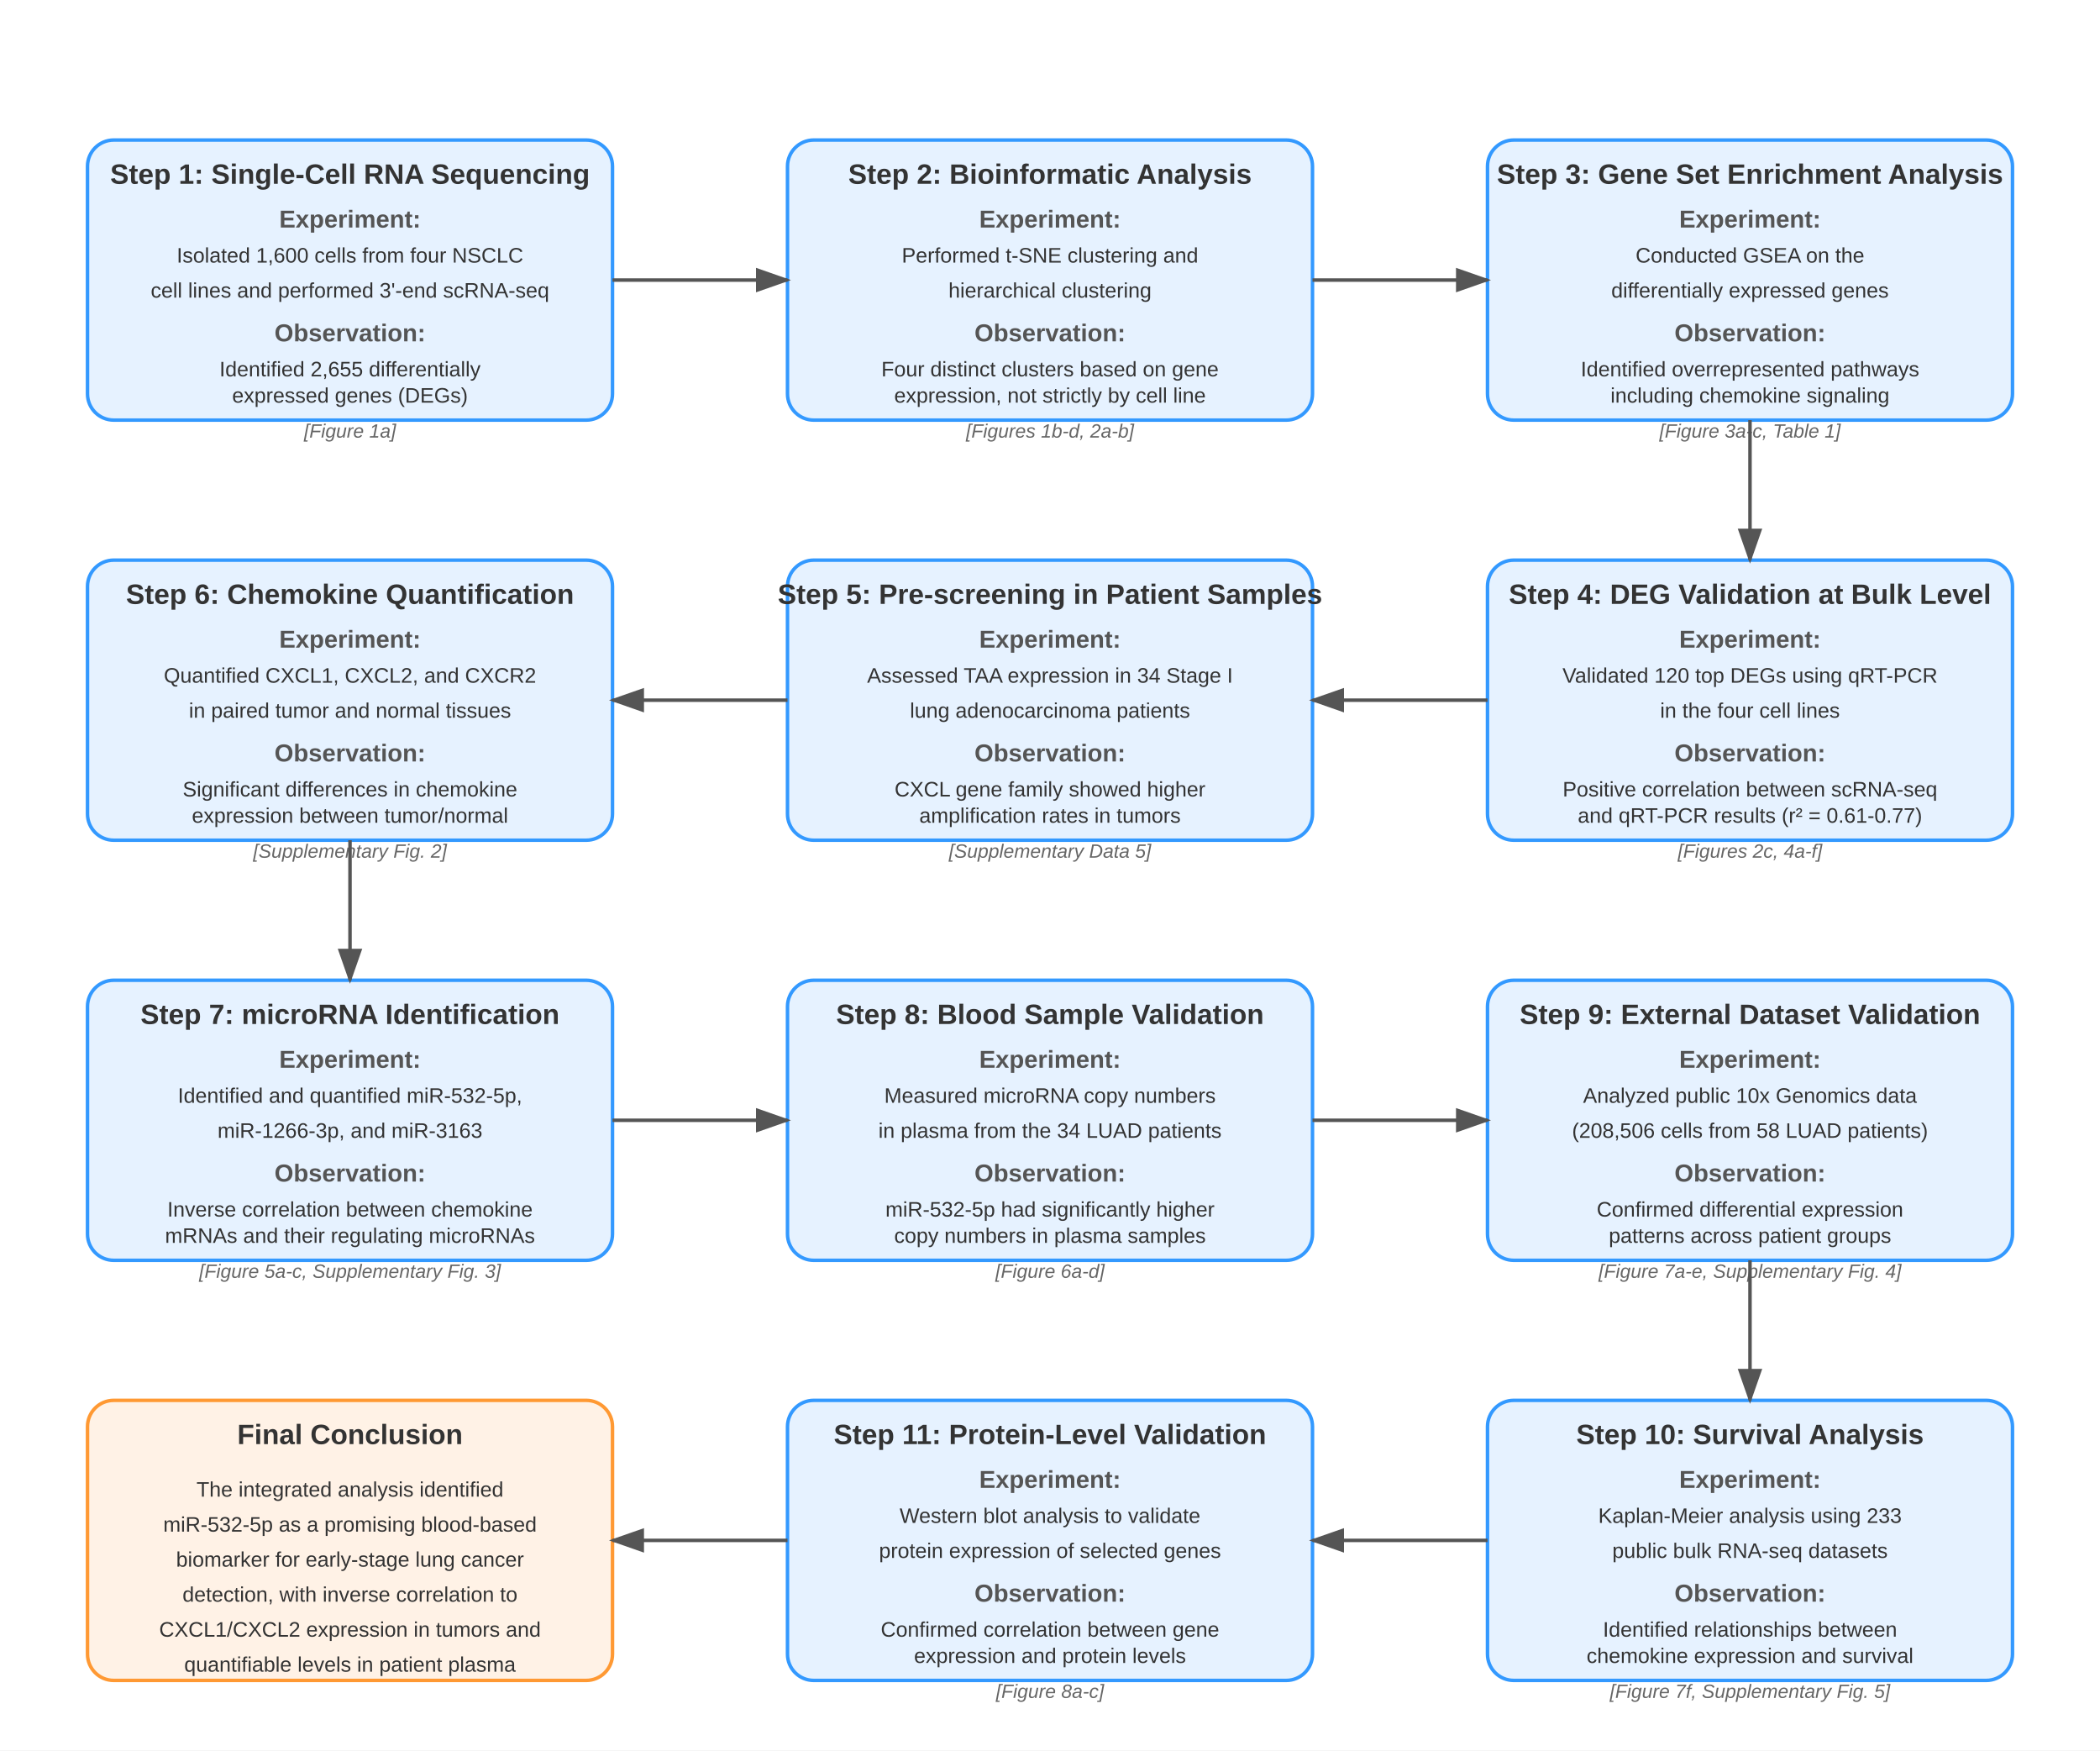
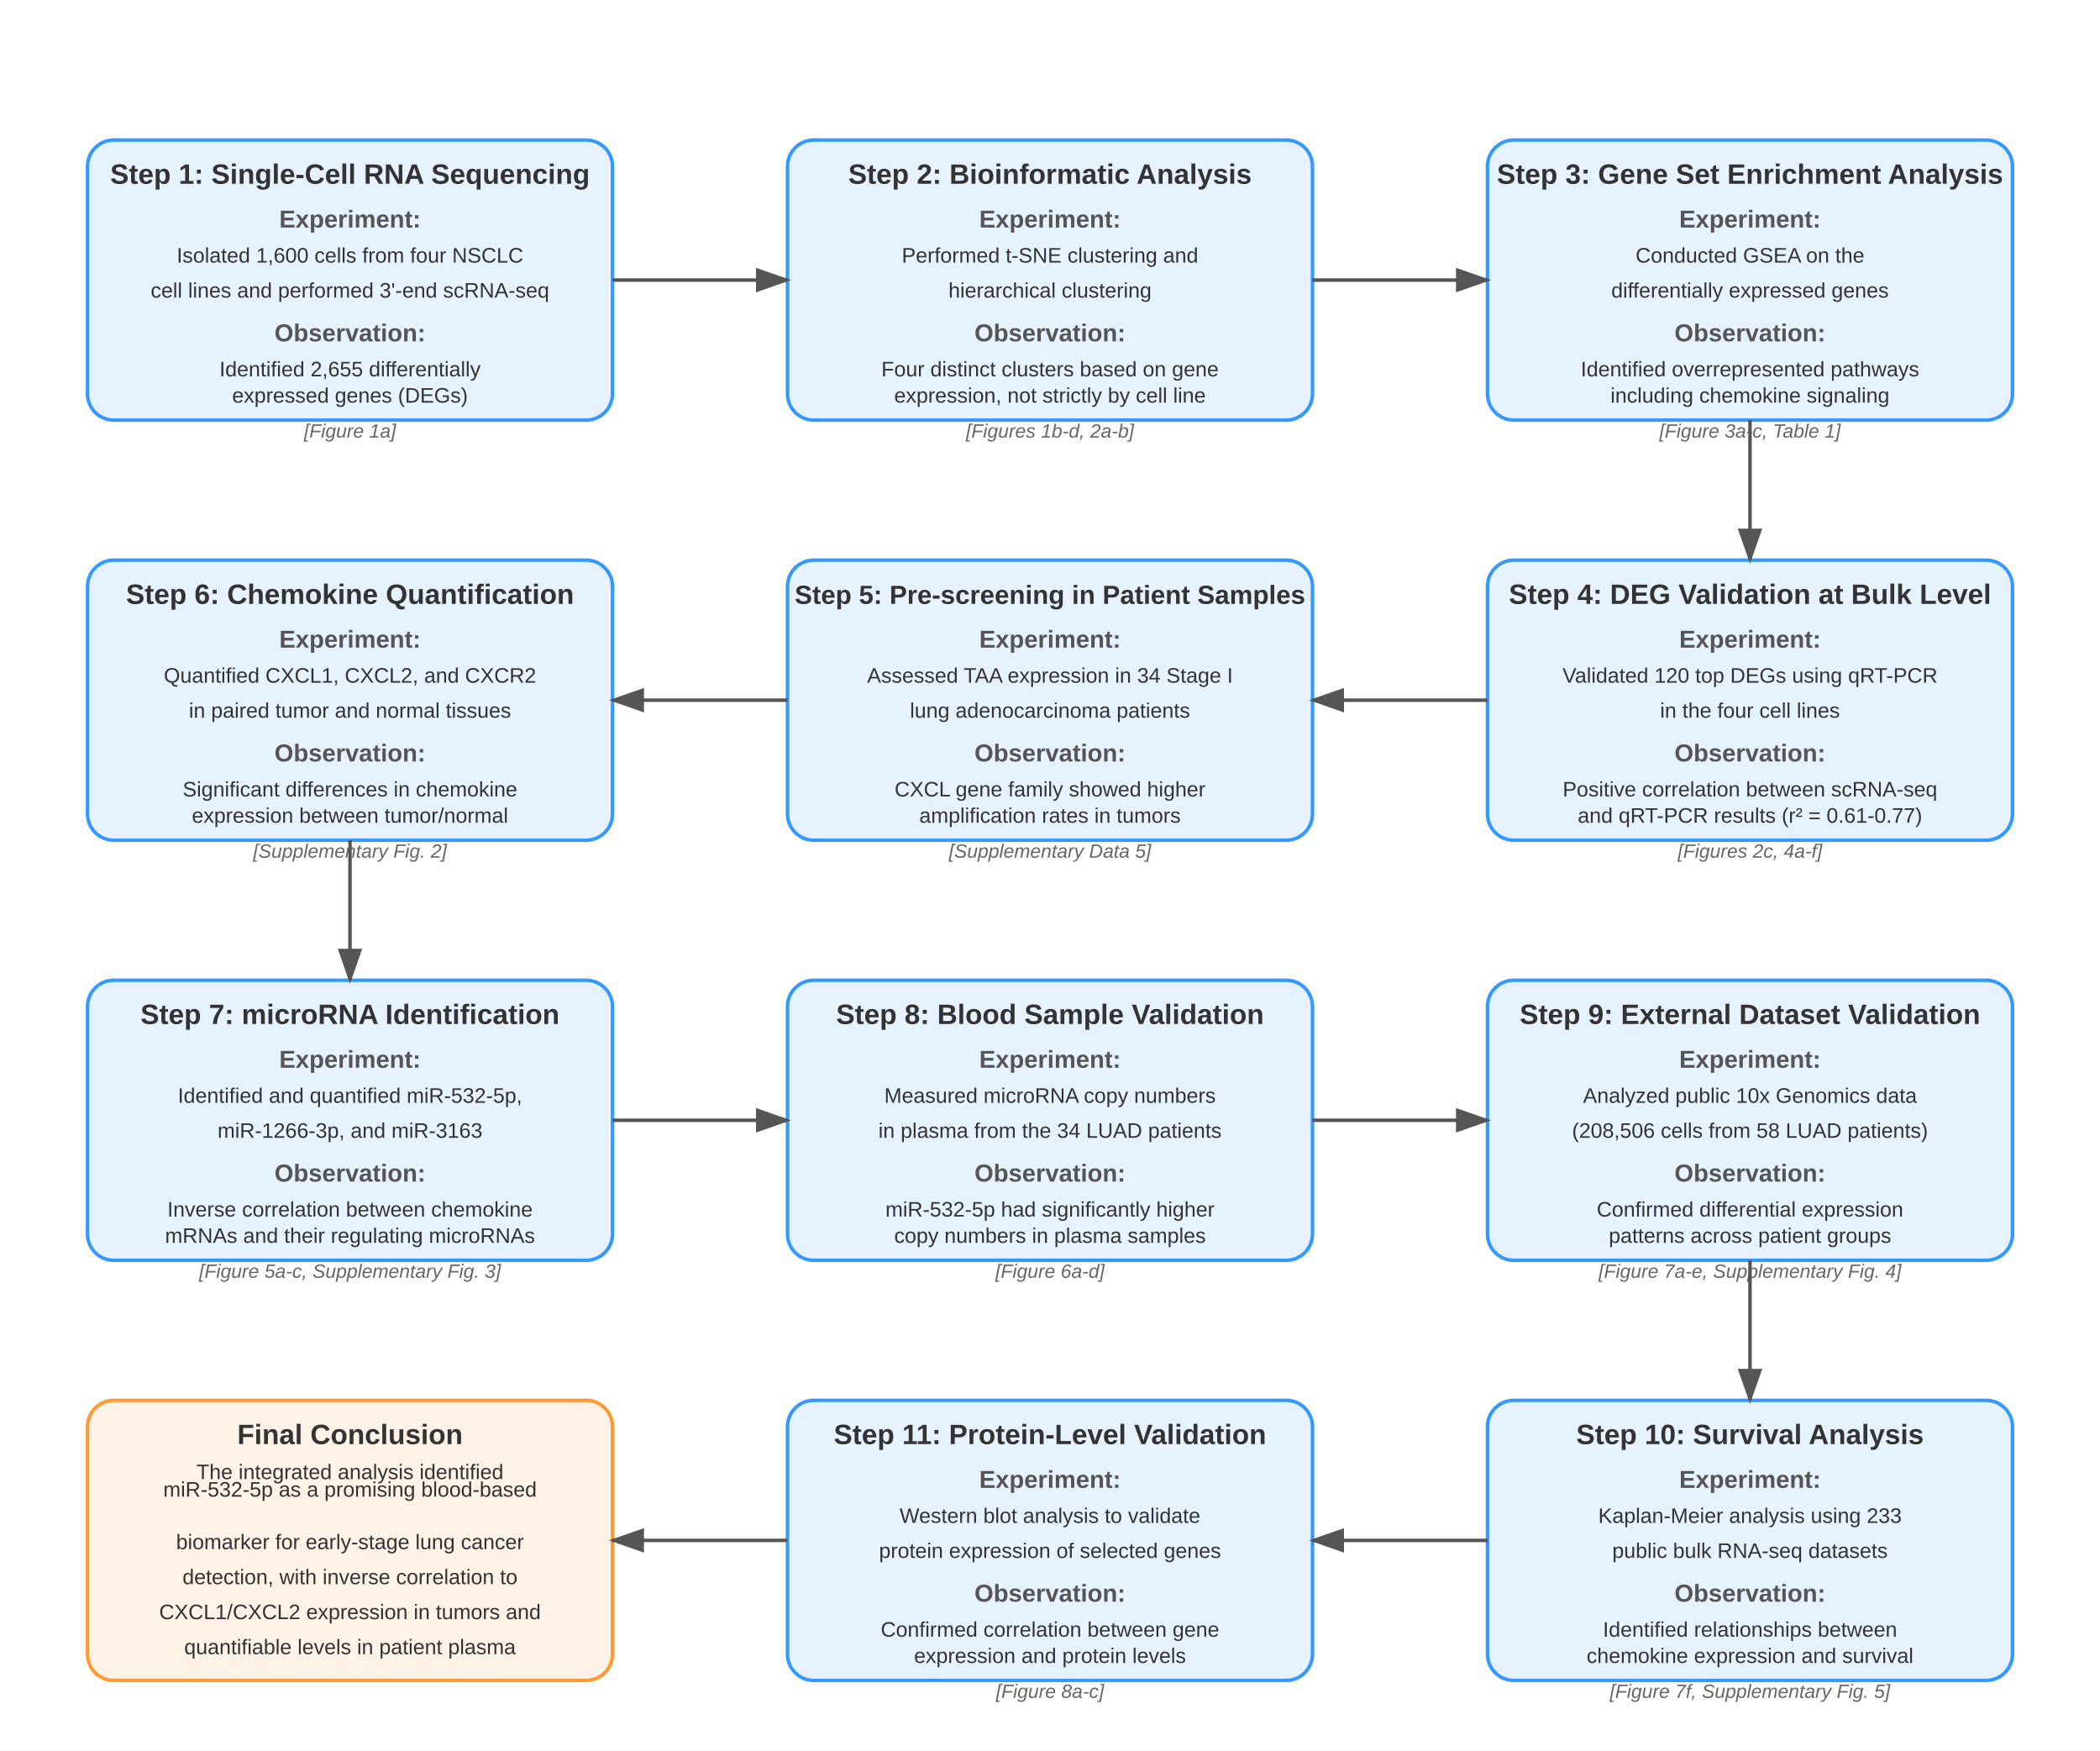
<svg xmlns="http://www.w3.org/2000/svg" viewBox="0 0 1200 1000" width="100%" height="100%">
  <defs>
    <marker id="arrowhead" markerWidth="10" markerHeight="7" refX="9" refY="3.5" orient="auto">
      <polygon points="0 0, 10 3.5, 0 7" fill="#555" />
    </marker>
  </defs>
  <rect width="100%" height="100%" fill="white" />
  <rect x="50" y="80" width="300" height="160" rx="15" ry="15" fill="#e6f2ff" stroke="#3399ff" stroke-width="2" />
  <text x="200" y="105" text-anchor="middle" font-family="Arial" font-size="16" font-weight="bold" fill="#333">Step 1: Single-Cell RNA Sequencing</text>
  <text x="200" y="130" text-anchor="middle" font-family="Arial" font-size="14" font-weight="bold" fill="#555">Experiment:</text>
  <text x="200" y="150" text-anchor="middle" font-family="Arial" font-size="12" fill="#333">Isolated 1,600 cells from four NSCLC</text>
  <text x="200" y="170" text-anchor="middle" font-family="Arial" font-size="12" fill="#333">cell lines and performed 3'-end scRNA-seq</text>
  <text x="200" y="195" text-anchor="middle" font-family="Arial" font-size="14" font-weight="bold" fill="#555">Observation:</text>
  <text x="200" y="215" text-anchor="middle" font-family="Arial" font-size="12" fill="#333">Identified 2,655 differentially</text>
  <text x="200" y="230" text-anchor="middle" font-family="Arial" font-size="12" fill="#333">expressed genes (DEGs)</text>
  <text x="200" y="250" text-anchor="middle" font-family="Arial" font-size="11" font-style="italic" fill="#666">[Figure 1a]</text>
  <rect x="450" y="80" width="300" height="160" rx="15" ry="15" fill="#e6f2ff" stroke="#3399ff" stroke-width="2" />
  <text x="600" y="105" text-anchor="middle" font-family="Arial" font-size="16" font-weight="bold" fill="#333">Step 2: Bioinformatic Analysis</text>
  <text x="600" y="130" text-anchor="middle" font-family="Arial" font-size="14" font-weight="bold" fill="#555">Experiment:</text>
  <text x="600" y="150" text-anchor="middle" font-family="Arial" font-size="12" fill="#333">Performed t-SNE clustering and</text>
  <text x="600" y="170" text-anchor="middle" font-family="Arial" font-size="12" fill="#333">hierarchical clustering</text>
  <text x="600" y="195" text-anchor="middle" font-family="Arial" font-size="14" font-weight="bold" fill="#555">Observation:</text>
  <text x="600" y="215" text-anchor="middle" font-family="Arial" font-size="12" fill="#333">Four distinct clusters based on gene</text>
  <text x="600" y="230" text-anchor="middle" font-family="Arial" font-size="12" fill="#333">expression, not strictly by cell line</text>
  <text x="600" y="250" text-anchor="middle" font-family="Arial" font-size="11" font-style="italic" fill="#666">[Figures 1b-d, 2a-b]</text>
  <rect x="850" y="80" width="300" height="160" rx="15" ry="15" fill="#e6f2ff" stroke="#3399ff" stroke-width="2" />
  <text x="1000" y="105" text-anchor="middle" font-family="Arial" font-size="16" font-weight="bold" fill="#333">Step 3: Gene Set Enrichment Analysis</text>
  <text x="1000" y="130" text-anchor="middle" font-family="Arial" font-size="14" font-weight="bold" fill="#555">Experiment:</text>
  <text x="1000" y="150" text-anchor="middle" font-family="Arial" font-size="12" fill="#333">Conducted GSEA on the</text>
  <text x="1000" y="170" text-anchor="middle" font-family="Arial" font-size="12" fill="#333">differentially expressed genes</text>
  <text x="1000" y="195" text-anchor="middle" font-family="Arial" font-size="14" font-weight="bold" fill="#555">Observation:</text>
  <text x="1000" y="215" text-anchor="middle" font-family="Arial" font-size="12" fill="#333">Identified overrepresented pathways</text>
  <text x="1000" y="230" text-anchor="middle" font-family="Arial" font-size="12" fill="#333">including chemokine signaling</text>
  <text x="1000" y="250" text-anchor="middle" font-family="Arial" font-size="11" font-style="italic" fill="#666">[Figure 3a-c, Table 1]</text>
  <rect x="850" y="320" width="300" height="160" rx="15" ry="15" fill="#e6f2ff" stroke="#3399ff" stroke-width="2" />
  <text x="1000" y="345" text-anchor="middle" font-family="Arial" font-size="16" font-weight="bold" fill="#333">Step 4: DEG Validation at Bulk Level</text>
  <text x="1000" y="370" text-anchor="middle" font-family="Arial" font-size="14" font-weight="bold" fill="#555">Experiment:</text>
  <text x="1000" y="390" text-anchor="middle" font-family="Arial" font-size="12" fill="#333">Validated 120 top DEGs using qRT-PCR</text>
  <text x="1000" y="410" text-anchor="middle" font-family="Arial" font-size="12" fill="#333">in the four cell lines</text>
  <text x="1000" y="435" text-anchor="middle" font-family="Arial" font-size="14" font-weight="bold" fill="#555">Observation:</text>
  <text x="1000" y="455" text-anchor="middle" font-family="Arial" font-size="12" fill="#333">Positive correlation between scRNA-seq</text>
  <text x="1000" y="470" text-anchor="middle" font-family="Arial" font-size="12" fill="#333">and qRT-PCR results (r² = 0.61-0.77)</text>
  <text x="1000" y="490" text-anchor="middle" font-family="Arial" font-size="11" font-style="italic" fill="#666">[Figures 2c, 4a-f]</text>
  <rect x="450" y="320" width="300" height="160" rx="15" ry="15" fill="#e6f2ff" stroke="#3399ff" stroke-width="2" />
-   <text x="600" y="345" text-anchor="middle" font-family="Arial" font-size="16" font-weight="bold" fill="#333">Step 5: Pre-screening in Patient Samples</text>
+   <text x="600" y="345" text-anchor="middle" font-family="Arial" font-size="15" font-weight="bold" fill="#333">Step 5: Pre-screening in Patient Samples</text>
  <text x="600" y="370" text-anchor="middle" font-family="Arial" font-size="14" font-weight="bold" fill="#555">Experiment:</text>
  <text x="600" y="390" text-anchor="middle" font-family="Arial" font-size="12" fill="#333">Assessed TAA expression in 34 Stage I</text>
  <text x="600" y="410" text-anchor="middle" font-family="Arial" font-size="12" fill="#333">lung adenocarcinoma patients</text>
  <text x="600" y="435" text-anchor="middle" font-family="Arial" font-size="14" font-weight="bold" fill="#555">Observation:</text>
  <text x="600" y="455" text-anchor="middle" font-family="Arial" font-size="12" fill="#333">CXCL gene family showed higher</text>
  <text x="600" y="470" text-anchor="middle" font-family="Arial" font-size="12" fill="#333">amplification rates in tumors</text>
  <text x="600" y="490" text-anchor="middle" font-family="Arial" font-size="11" font-style="italic" fill="#666">[Supplementary Data 5]</text>
  <rect x="50" y="320" width="300" height="160" rx="15" ry="15" fill="#e6f2ff" stroke="#3399ff" stroke-width="2" />
  <text x="200" y="345" text-anchor="middle" font-family="Arial" font-size="16" font-weight="bold" fill="#333">Step 6: Chemokine Quantification</text>
  <text x="200" y="370" text-anchor="middle" font-family="Arial" font-size="14" font-weight="bold" fill="#555">Experiment:</text>
  <text x="200" y="390" text-anchor="middle" font-family="Arial" font-size="12" fill="#333">Quantified CXCL1, CXCL2, and CXCR2</text>
  <text x="200" y="410" text-anchor="middle" font-family="Arial" font-size="12" fill="#333">in paired tumor and normal tissues</text>
  <text x="200" y="435" text-anchor="middle" font-family="Arial" font-size="14" font-weight="bold" fill="#555">Observation:</text>
  <text x="200" y="455" text-anchor="middle" font-family="Arial" font-size="12" fill="#333">Significant differences in chemokine</text>
  <text x="200" y="470" text-anchor="middle" font-family="Arial" font-size="12" fill="#333">expression between tumor/normal</text>
  <text x="200" y="490" text-anchor="middle" font-family="Arial" font-size="11" font-style="italic" fill="#666">[Supplementary Fig. 2]</text>
  <rect x="50" y="560" width="300" height="160" rx="15" ry="15" fill="#e6f2ff" stroke="#3399ff" stroke-width="2" />
  <text x="200" y="585" text-anchor="middle" font-family="Arial" font-size="16" font-weight="bold" fill="#333">Step 7: microRNA Identification</text>
  <text x="200" y="610" text-anchor="middle" font-family="Arial" font-size="14" font-weight="bold" fill="#555">Experiment:</text>
  <text x="200" y="630" text-anchor="middle" font-family="Arial" font-size="12" fill="#333">Identified and quantified miR-532-5p,</text>
  <text x="200" y="650" text-anchor="middle" font-family="Arial" font-size="12" fill="#333">miR-1266-3p, and miR-3163</text>
  <text x="200" y="675" text-anchor="middle" font-family="Arial" font-size="14" font-weight="bold" fill="#555">Observation:</text>
  <text x="200" y="695" text-anchor="middle" font-family="Arial" font-size="12" fill="#333">Inverse correlation between chemokine</text>
  <text x="200" y="710" text-anchor="middle" font-family="Arial" font-size="12" fill="#333">mRNAs and their regulating microRNAs</text>
  <text x="200" y="730" text-anchor="middle" font-family="Arial" font-size="11" font-style="italic" fill="#666">[Figure 5a-c, Supplementary Fig. 3]</text>
  <rect x="450" y="560" width="300" height="160" rx="15" ry="15" fill="#e6f2ff" stroke="#3399ff" stroke-width="2" />
  <text x="600" y="585" text-anchor="middle" font-family="Arial" font-size="16" font-weight="bold" fill="#333">Step 8: Blood Sample Validation</text>
  <text x="600" y="610" text-anchor="middle" font-family="Arial" font-size="14" font-weight="bold" fill="#555">Experiment:</text>
  <text x="600" y="630" text-anchor="middle" font-family="Arial" font-size="12" fill="#333">Measured microRNA copy numbers</text>
  <text x="600" y="650" text-anchor="middle" font-family="Arial" font-size="12" fill="#333">in plasma from the 34 LUAD patients</text>
  <text x="600" y="675" text-anchor="middle" font-family="Arial" font-size="14" font-weight="bold" fill="#555">Observation:</text>
  <text x="600" y="695" text-anchor="middle" font-family="Arial" font-size="12" fill="#333">miR-532-5p had significantly higher</text>
  <text x="600" y="710" text-anchor="middle" font-family="Arial" font-size="12" fill="#333">copy numbers in plasma samples</text>
  <text x="600" y="730" text-anchor="middle" font-family="Arial" font-size="11" font-style="italic" fill="#666">[Figure 6a-d]</text>
  <rect x="850" y="560" width="300" height="160" rx="15" ry="15" fill="#e6f2ff" stroke="#3399ff" stroke-width="2" />
  <text x="1000" y="585" text-anchor="middle" font-family="Arial" font-size="16" font-weight="bold" fill="#333">Step 9: External Dataset Validation</text>
  <text x="1000" y="610" text-anchor="middle" font-family="Arial" font-size="14" font-weight="bold" fill="#555">Experiment:</text>
  <text x="1000" y="630" text-anchor="middle" font-family="Arial" font-size="12" fill="#333">Analyzed public 10x Genomics data</text>
  <text x="1000" y="650" text-anchor="middle" font-family="Arial" font-size="12" fill="#333">(208,506 cells from 58 LUAD patients)</text>
  <text x="1000" y="675" text-anchor="middle" font-family="Arial" font-size="14" font-weight="bold" fill="#555">Observation:</text>
  <text x="1000" y="695" text-anchor="middle" font-family="Arial" font-size="12" fill="#333">Confirmed differential expression</text>
  <text x="1000" y="710" text-anchor="middle" font-family="Arial" font-size="12" fill="#333">patterns across patient groups</text>
  <text x="1000" y="730" text-anchor="middle" font-family="Arial" font-size="11" font-style="italic" fill="#666">[Figure 7a-e, Supplementary Fig. 4]</text>
  <rect x="850" y="800" width="300" height="160" rx="15" ry="15" fill="#e6f2ff" stroke="#3399ff" stroke-width="2" />
  <text x="1000" y="825" text-anchor="middle" font-family="Arial" font-size="16" font-weight="bold" fill="#333">Step 10: Survival Analysis</text>
  <text x="1000" y="850" text-anchor="middle" font-family="Arial" font-size="14" font-weight="bold" fill="#555">Experiment:</text>
  <text x="1000" y="870" text-anchor="middle" font-family="Arial" font-size="12" fill="#333">Kaplan-Meier analysis using 233</text>
  <text x="1000" y="890" text-anchor="middle" font-family="Arial" font-size="12" fill="#333">public bulk RNA-seq datasets</text>
  <text x="1000" y="915" text-anchor="middle" font-family="Arial" font-size="14" font-weight="bold" fill="#555">Observation:</text>
  <text x="1000" y="935" text-anchor="middle" font-family="Arial" font-size="12" fill="#333">Identified relationships between</text>
  <text x="1000" y="950" text-anchor="middle" font-family="Arial" font-size="12" fill="#333">chemokine expression and survival</text>
  <text x="1000" y="970" text-anchor="middle" font-family="Arial" font-size="11" font-style="italic" fill="#666">[Figure 7f, Supplementary Fig. 5]</text>
  <rect x="450" y="800" width="300" height="160" rx="15" ry="15" fill="#e6f2ff" stroke="#3399ff" stroke-width="2" />
  <text x="600" y="825" text-anchor="middle" font-family="Arial" font-size="16" font-weight="bold" fill="#333">Step 11: Protein-Level Validation</text>
  <text x="600" y="850" text-anchor="middle" font-family="Arial" font-size="14" font-weight="bold" fill="#555">Experiment:</text>
  <text x="600" y="870" text-anchor="middle" font-family="Arial" font-size="12" fill="#333">Western blot analysis to validate</text>
  <text x="600" y="890" text-anchor="middle" font-family="Arial" font-size="12" fill="#333">protein expression of selected genes</text>
  <text x="600" y="915" text-anchor="middle" font-family="Arial" font-size="14" font-weight="bold" fill="#555">Observation:</text>
  <text x="600" y="935" text-anchor="middle" font-family="Arial" font-size="12" fill="#333">Confirmed correlation between gene</text>
  <text x="600" y="950" text-anchor="middle" font-family="Arial" font-size="12" fill="#333">expression and protein levels</text>
  <text x="600" y="970" text-anchor="middle" font-family="Arial" font-size="11" font-style="italic" fill="#666">[Figure 8a-c]</text>
  <rect x="50" y="800" width="300" height="160" rx="15" ry="15" fill="#fff2e6" stroke="#ff9933" stroke-width="2" />
  <text x="200" y="825" text-anchor="middle" font-family="Arial" font-size="16" font-weight="bold" fill="#333">Final Conclusion</text>
-   <text x="200" y="855" text-anchor="middle" font-family="Arial" font-size="12" fill="#333">The integrated analysis identified</text>
-   <text x="200" y="875" text-anchor="middle" font-family="Arial" font-size="12" fill="#333">miR-532-5p as a promising blood-based</text>
-   <text x="200" y="895" text-anchor="middle" font-family="Arial" font-size="12" fill="#333">biomarker for early-stage lung cancer</text>
-   <text x="200" y="915" text-anchor="middle" font-family="Arial" font-size="12" fill="#333">detection, with inverse correlation to</text>
-   <text x="200" y="935" text-anchor="middle" font-family="Arial" font-size="12" fill="#333">CXCL1/CXCL2 expression in tumors and</text>
-   <text x="200" y="955" text-anchor="middle" font-family="Arial" font-size="12" fill="#333">quantifiable levels in patient plasma</text>
+   <text x="200" y="845" text-anchor="middle" font-family="Arial" font-size="12" fill="#333">The integrated analysis identified</text>
+   <text x="200" y="855" text-anchor="middle" font-family="Arial" font-size="12" fill="#333">miR-532-5p as a promising blood-based</text>
+   <text x="200" y="885" text-anchor="middle" font-family="Arial" font-size="12" fill="#333">biomarker for early-stage lung cancer</text>
+   <text x="200" y="905" text-anchor="middle" font-family="Arial" font-size="12" fill="#333">detection, with inverse correlation to</text>
+   <text x="200" y="925" text-anchor="middle" font-family="Arial" font-size="12" fill="#333">CXCL1/CXCL2 expression in tumors and</text>
+   <text x="200" y="945" text-anchor="middle" font-family="Arial" font-size="12" fill="#333">quantifiable levels in patient plasma</text>
  <line x1="350" y1="160" x2="450" y2="160" stroke="#555" stroke-width="2" marker-end="url(#arrowhead)" />
  <line x1="750" y1="160" x2="850" y2="160" stroke="#555" stroke-width="2" marker-end="url(#arrowhead)" />
  <path d="M 1000 240 L 1000 280 L 1000 320" stroke="#555" stroke-width="2" fill="none" marker-end="url(#arrowhead)" />
  <line x1="850" y1="400" x2="750" y2="400" stroke="#555" stroke-width="2" marker-end="url(#arrowhead)" />
  <line x1="450" y1="400" x2="350" y2="400" stroke="#555" stroke-width="2" marker-end="url(#arrowhead)" />
  <path d="M 200 480 L 200 520 L 200 560" stroke="#555" stroke-width="2" fill="none" marker-end="url(#arrowhead)" />
  <line x1="350" y1="640" x2="450" y2="640" stroke="#555" stroke-width="2" marker-end="url(#arrowhead)" />
  <line x1="750" y1="640" x2="850" y2="640" stroke="#555" stroke-width="2" marker-end="url(#arrowhead)" />
  <path d="M 1000 720 L 1000 760 L 1000 800" stroke="#555" stroke-width="2" fill="none" marker-end="url(#arrowhead)" />
  <line x1="850" y1="880" x2="750" y2="880" stroke="#555" stroke-width="2" marker-end="url(#arrowhead)" />
  <line x1="450" y1="880" x2="350" y2="880" stroke="#555" stroke-width="2" marker-end="url(#arrowhead)" />
</svg>
